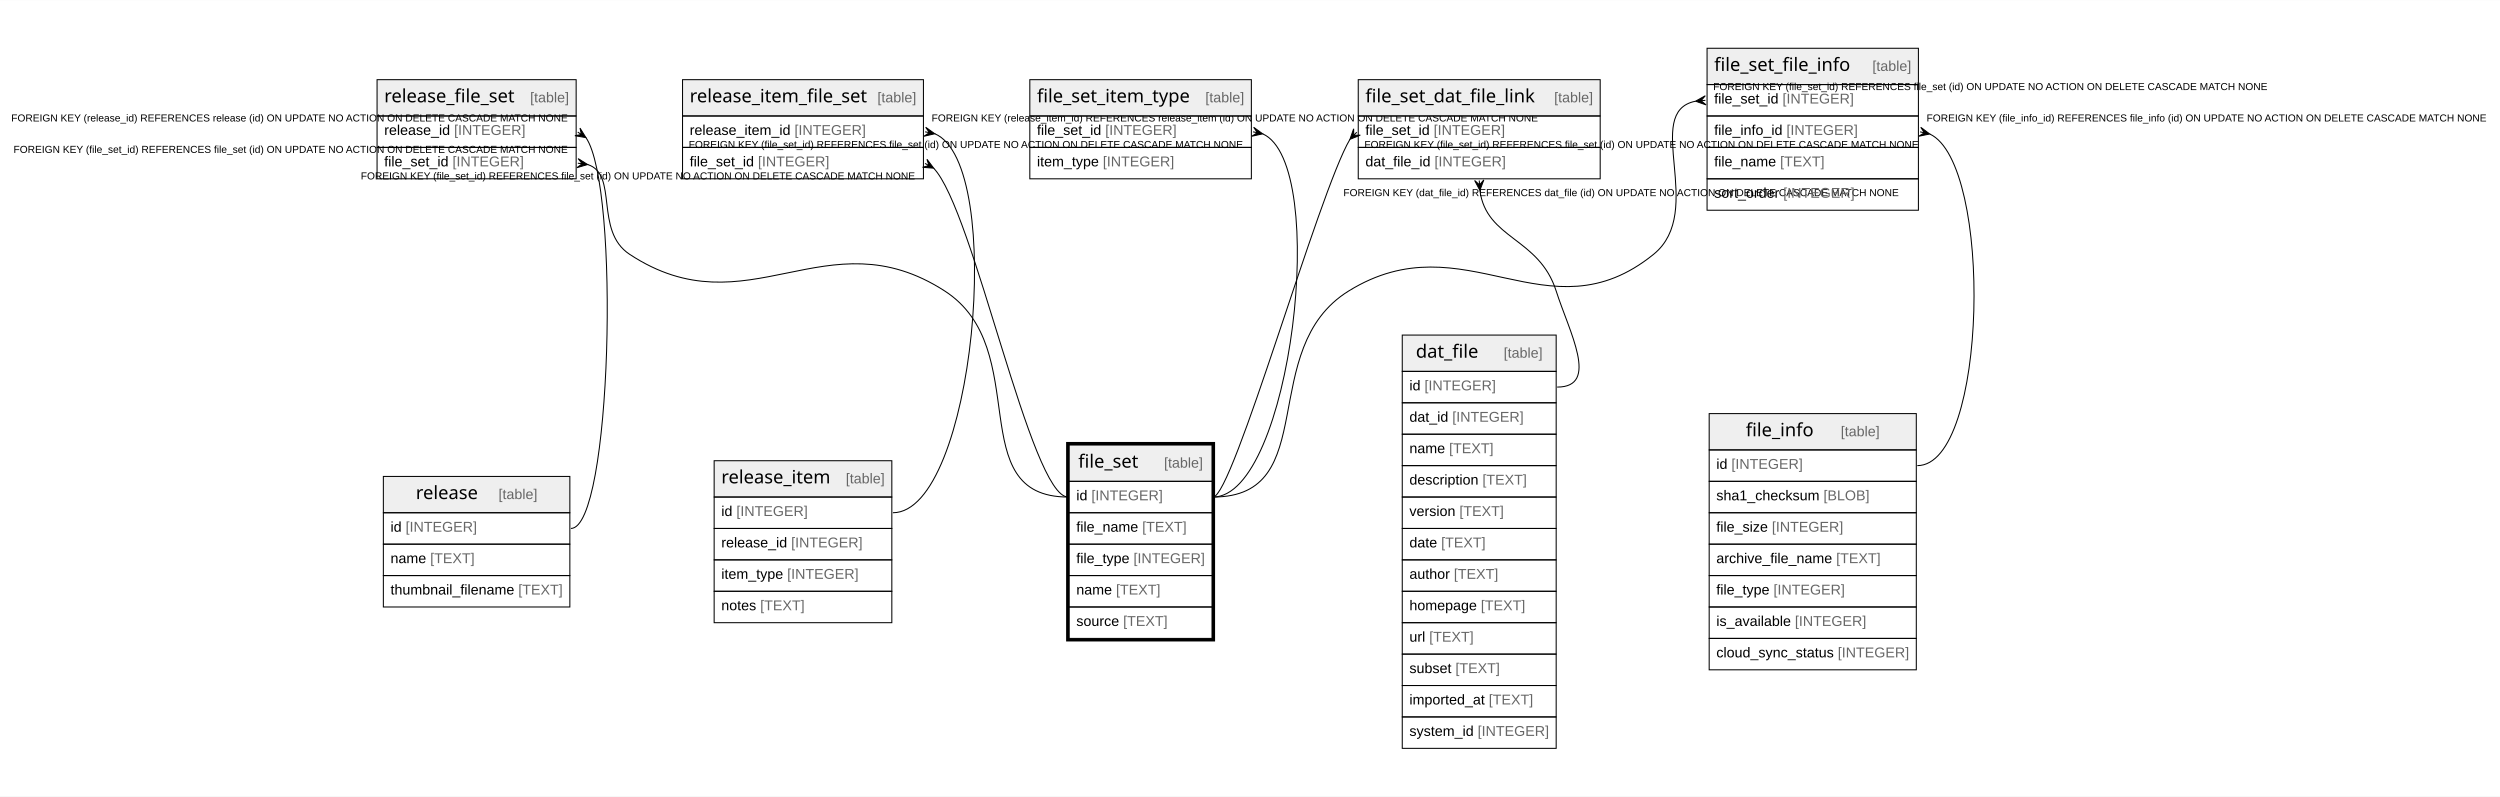
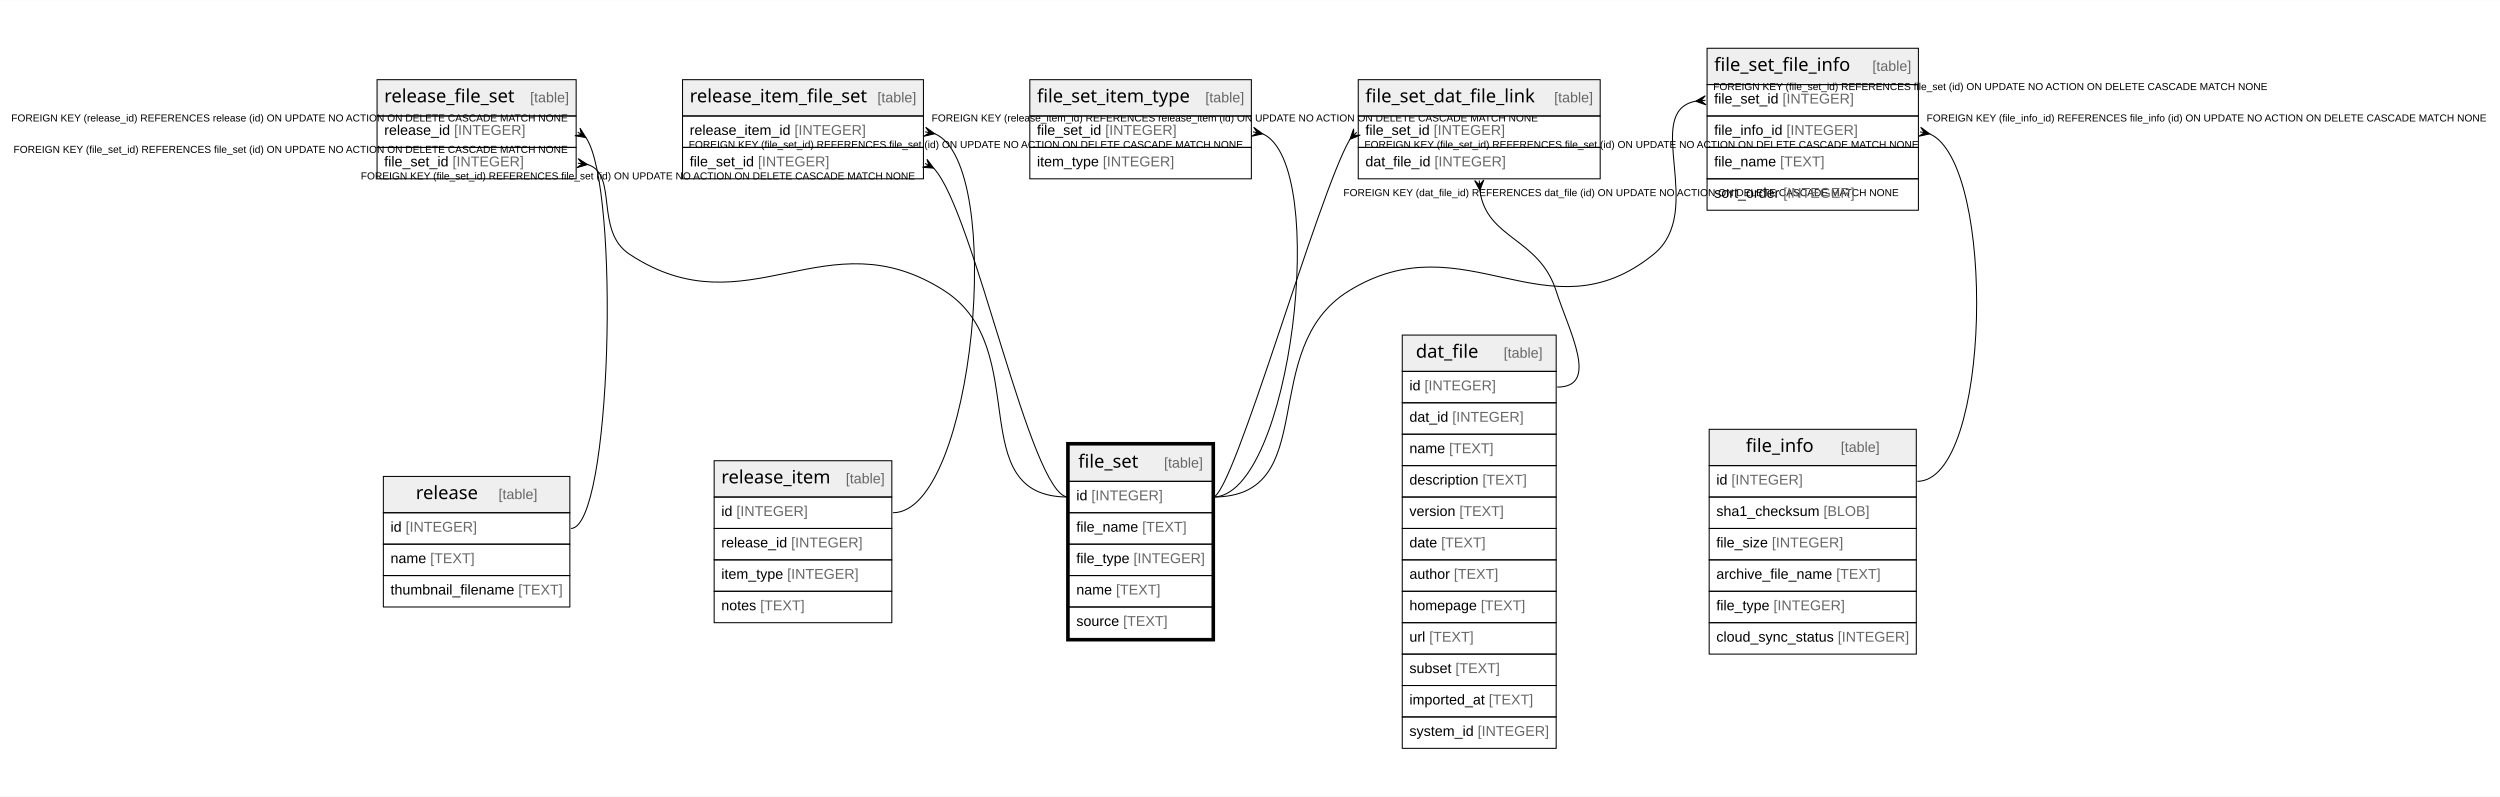
<svg xmlns="http://www.w3.org/2000/svg" width="2451pt" height="781pt" viewBox="0.00 0.00 2451.11 780.80">
  <g id="graph0" class="graph" transform="scale(1 1) rotate(0) translate(4 776.8)">
    <polygon fill="white" stroke="none" points="-4,4 -4,-776.8 2447.11,-776.8 2447.11,4 -4,4" />
    <g id="node1" class="node">
      <polygon fill="#efefef" stroke="none" points="1044.26,-305 1044.26,-340.6 1184.31,-340.6 1184.31,-305 1044.26,-305" />
      <polygon fill="none" stroke="black" points="1044.26,-305 1044.26,-340.6 1184.31,-340.6 1184.31,-305 1044.26,-305" />
      <text text-anchor="start" x="1053.17" y="-318.4" font-family="Arial Bold" font-size="18.00">file_set</text>
      <text text-anchor="start" x="1106.15" y="-318.4" font-family="Arial" font-size="14.00">    </text>
      <text text-anchor="start" x="1137.26" y="-318.4" font-family="Arial" font-size="14.00" fill="#666666">[table]</text>
      <polygon fill="none" stroke="black" points="1044.26,-274.2 1044.26,-305 1184.31,-305 1184.31,-274.2 1044.26,-274.2" />
      <text text-anchor="start" x="1051.26" y="-286.4" font-family="Arial" font-size="14.00">id </text>
      <text text-anchor="start" x="1066.05" y="-286.4" font-family="Arial" font-size="14.00" fill="#666666">[INTEGER]</text>
      <polygon fill="none" stroke="black" points="1044.26,-243.4 1044.26,-274.2 1184.31,-274.2 1184.31,-243.4 1044.26,-243.4" />
      <text text-anchor="start" x="1051.26" y="-255.6" font-family="Arial" font-size="14.00">file_name </text>
      <text text-anchor="start" x="1115.86" y="-255.6" font-family="Arial" font-size="14.00" fill="#666666">[TEXT]</text>
      <polygon fill="none" stroke="black" points="1044.26,-212.6 1044.26,-243.4 1184.31,-243.4 1184.31,-212.6 1044.26,-212.6" />
      <text text-anchor="start" x="1051.26" y="-224.8" font-family="Arial" font-size="14.00">file_type </text>
      <text text-anchor="start" x="1107.3" y="-224.8" font-family="Arial" font-size="14.00" fill="#666666">[INTEGER]</text>
      <polygon fill="none" stroke="black" points="1044.26,-181.8 1044.26,-212.6 1184.31,-212.6 1184.31,-181.8 1044.26,-181.8" />
      <text text-anchor="start" x="1051.26" y="-194" font-family="Arial" font-size="14.00">name </text>
      <text text-anchor="start" x="1090.17" y="-194" font-family="Arial" font-size="14.00" fill="#666666">[TEXT]</text>
      <polygon fill="none" stroke="black" points="1044.26,-151 1044.26,-181.8 1184.31,-181.8 1184.31,-151 1044.26,-151" />
      <text text-anchor="start" x="1051.26" y="-163.2" font-family="Arial" font-size="14.00">source </text>
      <text text-anchor="start" x="1097.17" y="-163.2" font-family="Arial" font-size="14.00" fill="#666666">[TEXT]</text>
      <polygon fill="none" stroke="black" stroke-width="3" points="1042.76,-149.5 1042.76,-342.1 1185.81,-342.1 1185.81,-149.5 1042.76,-149.5" />
    </g>
    <g id="node2" class="node">
      <polygon fill="#efefef" stroke="none" points="365.69,-663.2 365.69,-698.8 560.88,-698.8 560.88,-663.2 365.69,-663.2" />
      <polygon fill="none" stroke="black" points="365.69,-663.2 365.69,-698.8 560.88,-698.8 560.88,-663.2 365.69,-663.2" />
      <text text-anchor="start" x="372.69" y="-676.6" font-family="Arial Bold" font-size="18.00">release_file_set</text>
      <text text-anchor="start" x="484.63" y="-676.6" font-family="Arial" font-size="14.00">    </text>
      <text text-anchor="start" x="515.74" y="-676.6" font-family="Arial" font-size="14.00" fill="#666666">[table]</text>
      <polygon fill="none" stroke="black" points="365.69,-632.4 365.69,-663.2 560.88,-663.2 560.88,-632.4 365.69,-632.4" />
      <text text-anchor="start" x="372.69" y="-644.6" font-family="Arial" font-size="14.00">release_id </text>
      <text text-anchor="start" x="441.18" y="-644.6" font-family="Arial" font-size="14.00" fill="#666666">[INTEGER]</text>
      <polygon fill="none" stroke="black" points="365.69,-601.6 365.69,-632.4 560.88,-632.4 560.88,-601.6 365.69,-601.6" />
      <text text-anchor="start" x="372.69" y="-613.8" font-family="Arial" font-size="14.00">file_set_id </text>
      <text text-anchor="start" x="439.62" y="-613.8" font-family="Arial" font-size="14.00" fill="#666666">[INTEGER]</text>
    </g>
    <g id="edge1" class="edge">
      <path fill="none" stroke="black" d="M572.05,-615.64C602.62,-606.26 578.3,-550.65 613.28,-527.6 728.75,-451.54 806.15,-566.63 922.28,-491.6 1010.18,-434.81 938.62,-289.6 1043.26,-289.6" />
      <polygon fill="black" stroke="black" points="572.12,-615.63 561.62,-612.5 566.84,-616.34 562.54,-616.91 562.54,-616.91 562.54,-616.91 566.84,-616.34 562.81,-621.42 572.12,-615.63" />
      <text text-anchor="start" x="9.23" y="-627" font-family="Arial" font-size="10.00">FOREIGN KEY (file_set_id) REFERENCES file_set (id) ON UPDATE NO ACTION ON DELETE CASCADE MATCH NONE</text>
    </g>
    <g id="node3" class="node">
      <polygon fill="#efefef" stroke="none" points="371.86,-274.2 371.86,-309.8 554.71,-309.8 554.71,-274.2 371.86,-274.2" />
      <polygon fill="none" stroke="black" points="371.86,-274.2 371.86,-309.8 554.71,-309.8 554.71,-274.2 371.86,-274.2" />
      <text text-anchor="start" x="403.68" y="-287.6" font-family="Arial Bold" font-size="18.00">release</text>
      <text text-anchor="start" x="453.64" y="-287.6" font-family="Arial" font-size="14.00">    </text>
      <text text-anchor="start" x="484.75" y="-287.6" font-family="Arial" font-size="14.00" fill="#666666">[table]</text>
      <polygon fill="none" stroke="black" points="371.86,-243.4 371.86,-274.2 554.71,-274.2 554.71,-243.4 371.86,-243.4" />
      <text text-anchor="start" x="378.86" y="-255.6" font-family="Arial" font-size="14.00">id </text>
      <text text-anchor="start" x="393.64" y="-255.6" font-family="Arial" font-size="14.00" fill="#666666">[INTEGER]</text>
      <polygon fill="none" stroke="black" points="371.86,-212.6 371.86,-243.4 554.71,-243.4 554.71,-212.6 371.86,-212.6" />
      <text text-anchor="start" x="378.86" y="-224.8" font-family="Arial" font-size="14.00">name </text>
      <text text-anchor="start" x="417.77" y="-224.8" font-family="Arial" font-size="14.00" fill="#666666">[TEXT]</text>
      <polygon fill="none" stroke="black" points="371.86,-181.8 371.86,-212.6 554.71,-212.6 554.71,-181.8 371.86,-181.8" />
      <text text-anchor="start" x="378.86" y="-194" font-family="Arial" font-size="14.00">thumbnail_filename </text>
      <text text-anchor="start" x="504.15" y="-194" font-family="Arial" font-size="14.00" fill="#666666">[TEXT]</text>
    </g>
    <g id="edge2" class="edge">
      <path fill="none" stroke="black" d="M570.48,-642C604.02,-593.61 595.82,-258.8 555.71,-258.8" />
      <polygon fill="black" stroke="black" points="570.45,-642.02 559.64,-643.88 566.03,-645 562.44,-647.43 562.44,-647.43 562.44,-647.43 566.03,-645 564.67,-651.34 570.45,-642.02" />
      <text text-anchor="start" x="7" y="-657.8" font-family="Arial" font-size="10.00">FOREIGN KEY (release_id) REFERENCES release (id) ON UPDATE NO ACTION ON DELETE CASCADE MATCH NONE</text>
    </g>
    <g id="node4" class="node">
      <polygon fill="#efefef" stroke="none" points="665.19,-663.2 665.19,-698.8 901.38,-698.8 901.38,-663.2 665.19,-663.2" />
      <polygon fill="none" stroke="black" points="665.19,-663.2 665.19,-698.8 901.38,-698.8 901.38,-663.2 665.19,-663.2" />
      <text text-anchor="start" x="672.19" y="-676.6" font-family="Arial Bold" font-size="18.00">release_item_file_set</text>
      <text text-anchor="start" x="825.12" y="-676.6" font-family="Arial" font-size="14.00">    </text>
      <text text-anchor="start" x="856.24" y="-676.6" font-family="Arial" font-size="14.00" fill="#666666">[table]</text>
      <polygon fill="none" stroke="black" points="665.19,-632.4 665.19,-663.2 901.38,-663.2 901.38,-632.4 665.19,-632.4" />
      <text text-anchor="start" x="672.19" y="-644.6" font-family="Arial" font-size="14.00">release_item_id </text>
      <text text-anchor="start" x="774.92" y="-644.6" font-family="Arial" font-size="14.00" fill="#666666">[INTEGER]</text>
      <polygon fill="none" stroke="black" points="665.19,-601.6 665.19,-632.4 901.38,-632.4 901.38,-601.6 665.19,-601.6" />
      <text text-anchor="start" x="672.19" y="-613.8" font-family="Arial" font-size="14.00">file_set_id </text>
      <text text-anchor="start" x="739.12" y="-613.8" font-family="Arial" font-size="14.00" fill="#666666">[INTEGER]</text>
    </g>
    <g id="edge3" class="edge">
      <path fill="none" stroke="black" d="M911.29,-612.12C950.78,-571.39 1006.52,-289.6 1043.26,-289.6" />
      <polygon fill="black" stroke="black" points="911.44,-612.04 900.51,-612.89 906.76,-614.6 902.96,-616.68 902.96,-616.68 902.96,-616.68 906.76,-614.6 904.83,-620.79 911.44,-612.04" />
      <text text-anchor="start" x="349.72" y="-601" font-family="Arial" font-size="10.00">FOREIGN KEY (file_set_id) REFERENCES file_set (id) ON UPDATE NO ACTION ON DELETE CASCADE MATCH NONE</text>
    </g>
    <g id="node5" class="node">
      <polygon fill="#efefef" stroke="none" points="696.18,-289.6 696.18,-325.2 870.39,-325.2 870.39,-289.6 696.18,-289.6" />
      <polygon fill="none" stroke="black" points="696.18,-289.6 696.18,-325.2 870.39,-325.2 870.39,-289.6 696.18,-289.6" />
      <text text-anchor="start" x="703.18" y="-303" font-family="Arial Bold" font-size="18.00">release_item</text>
      <text text-anchor="start" x="794.13" y="-303" font-family="Arial" font-size="14.00">    </text>
      <text text-anchor="start" x="825.25" y="-303" font-family="Arial" font-size="14.00" fill="#666666">[table]</text>
      <polygon fill="none" stroke="black" points="696.18,-258.8 696.18,-289.6 870.39,-289.6 870.39,-258.8 696.18,-258.8" />
      <text text-anchor="start" x="703.18" y="-271" font-family="Arial" font-size="14.00">id </text>
      <text text-anchor="start" x="717.97" y="-271" font-family="Arial" font-size="14.00" fill="#666666">[INTEGER]</text>
      <polygon fill="none" stroke="black" points="696.18,-228 696.18,-258.8 870.39,-258.8 870.39,-228 696.18,-228" />
      <text text-anchor="start" x="703.18" y="-240.2" font-family="Arial" font-size="14.00">release_id </text>
      <text text-anchor="start" x="771.67" y="-240.2" font-family="Arial" font-size="14.00" fill="#666666">[INTEGER]</text>
      <polygon fill="none" stroke="black" points="696.18,-197.2 696.18,-228 870.39,-228 870.39,-197.2 696.18,-197.2" />
      <text text-anchor="start" x="703.18" y="-209.4" font-family="Arial" font-size="14.00">item_type </text>
      <text text-anchor="start" x="767.77" y="-209.4" font-family="Arial" font-size="14.00" fill="#666666">[INTEGER]</text>
      <polygon fill="none" stroke="black" points="696.18,-166.4 696.18,-197.2 870.39,-197.2 870.39,-166.4 696.18,-166.4" />
      <text text-anchor="start" x="703.18" y="-178.6" font-family="Arial" font-size="14.00">notes </text>
      <text text-anchor="start" x="741.32" y="-178.6" font-family="Arial" font-size="14.00" fill="#666666">[TEXT]</text>
    </g>
    <g id="edge4" class="edge">
      <path fill="none" stroke="black" d="M912.49,-645.79C982.92,-616.38 951.11,-274.2 871.39,-274.2" />
      <polygon fill="black" stroke="black" points="912.51,-645.78 901.83,-643.32 907.28,-646.83 903.03,-647.67 903.03,-647.67 903.03,-647.67 907.28,-646.83 903.58,-652.15 912.51,-645.78" />
      <text text-anchor="start" x="909.38" y="-657.8" font-family="Arial" font-size="10.00">FOREIGN KEY (release_item_id) REFERENCES release_item (id) ON UPDATE NO ACTION ON DELETE CASCADE MATCH NONE</text>
    </g>
    <g id="node6" class="node">
      <polygon fill="#efefef" stroke="none" points="1005.68,-663.2 1005.68,-698.8 1222.89,-698.8 1222.89,-663.2 1005.68,-663.2" />
      <polygon fill="none" stroke="black" points="1005.68,-663.2 1005.68,-698.8 1222.89,-698.8 1222.89,-663.2 1005.68,-663.2" />
      <text text-anchor="start" x="1012.68" y="-676.6" font-family="Arial Bold" font-size="18.00">file_set_item_type</text>
      <text text-anchor="start" x="1146.64" y="-676.6" font-family="Arial" font-size="14.00">    </text>
      <text text-anchor="start" x="1177.76" y="-676.6" font-family="Arial" font-size="14.00" fill="#666666">[table]</text>
      <polygon fill="none" stroke="black" points="1005.68,-632.4 1005.68,-663.2 1222.89,-663.2 1222.89,-632.4 1005.68,-632.4" />
      <text text-anchor="start" x="1012.68" y="-644.6" font-family="Arial" font-size="14.00">file_set_id </text>
      <text text-anchor="start" x="1079.61" y="-644.6" font-family="Arial" font-size="14.00" fill="#666666">[INTEGER]</text>
      <polygon fill="none" stroke="black" points="1005.68,-601.6 1005.68,-632.4 1222.89,-632.4 1222.89,-601.6 1005.68,-601.6" />
      <text text-anchor="start" x="1012.68" y="-613.8" font-family="Arial" font-size="14.00">item_type </text>
      <text text-anchor="start" x="1077.26" y="-613.8" font-family="Arial" font-size="14.00" fill="#666666">[INTEGER]</text>
    </g>
    <g id="edge5" class="edge">
      <path fill="none" stroke="black" d="M1233.97,-645.7C1300.4,-616.34 1261.77,-289.6 1185.31,-289.6" />
      <polygon fill="black" stroke="black" points="1234.01,-645.69 1223.3,-643.33 1228.79,-646.78 1224.55,-647.66 1224.55,-647.66 1224.55,-647.66 1228.79,-646.78 1225.14,-652.14 1234.01,-645.69" />
      <text text-anchor="start" x="671.24" y="-631.8" font-family="Arial" font-size="10.00">FOREIGN KEY (file_set_id) REFERENCES file_set (id) ON UPDATE NO ACTION ON DELETE CASCADE MATCH NONE</text>
    </g>
    <g id="node7" class="node">
      <polygon fill="#efefef" stroke="none" points="1327.68,-663.2 1327.68,-698.8 1564.89,-698.8 1564.89,-663.2 1327.68,-663.2" />
      <polygon fill="none" stroke="black" points="1327.68,-663.2 1327.68,-698.8 1564.89,-698.8 1564.89,-663.2 1327.68,-663.2" />
      <text text-anchor="start" x="1334.68" y="-676.6" font-family="Arial Bold" font-size="18.00">file_set_dat_file_link</text>
      <text text-anchor="start" x="1488.64" y="-676.6" font-family="Arial" font-size="14.00">    </text>
      <text text-anchor="start" x="1519.75" y="-676.6" font-family="Arial" font-size="14.00" fill="#666666">[table]</text>
      <polygon fill="none" stroke="black" points="1327.68,-632.4 1327.68,-663.2 1564.89,-663.2 1564.89,-632.4 1327.68,-632.4" />
      <text text-anchor="start" x="1334.68" y="-644.6" font-family="Arial" font-size="14.00">file_set_id </text>
      <text text-anchor="start" x="1401.61" y="-644.6" font-family="Arial" font-size="14.00" fill="#666666">[INTEGER]</text>
      <polygon fill="none" stroke="black" points="1327.68,-601.6 1327.68,-632.4 1564.89,-632.4 1564.89,-601.6 1327.68,-601.6" />
      <text text-anchor="start" x="1334.68" y="-613.8" font-family="Arial" font-size="14.00">dat_file_id </text>
      <text text-anchor="start" x="1402.4" y="-613.8" font-family="Arial" font-size="14.00" fill="#666666">[INTEGER]</text>
    </g>
    <g id="edge6" class="edge">
      <path fill="none" stroke="black" d="M1319.55,-640.32C1288.91,-588.88 1204.86,-289.6 1185.31,-289.6" />
      <polygon fill="black" stroke="black" points="1319.55,-640.32 1323.19,-650.66 1323.23,-644.18 1326.22,-647.32 1326.22,-647.32 1326.22,-647.32 1323.23,-644.18 1329.71,-644.45 1319.55,-640.32" />
      <text text-anchor="start" x="1333.68" y="-631.8" font-family="Arial" font-size="10.00">FOREIGN KEY (file_set_id) REFERENCES file_set (id) ON UPDATE NO ACTION ON DELETE CASCADE MATCH NONE</text>
    </g>
    <g id="node8" class="node">
      <polygon fill="#efefef" stroke="none" points="1370.83,-412.8 1370.83,-448.4 1521.74,-448.4 1521.74,-412.8 1370.83,-412.8" />
      <polygon fill="none" stroke="black" points="1370.83,-412.8 1370.83,-448.4 1521.74,-448.4 1521.74,-412.8 1370.83,-412.8" />
      <text text-anchor="start" x="1384.17" y="-426.2" font-family="Arial Bold" font-size="18.00">dat_file</text>
      <text text-anchor="start" x="1439.15" y="-426.2" font-family="Arial" font-size="14.00">    </text>
      <text text-anchor="start" x="1470.26" y="-426.2" font-family="Arial" font-size="14.00" fill="#666666">[table]</text>
      <polygon fill="none" stroke="black" points="1370.83,-382 1370.83,-412.8 1521.74,-412.8 1521.74,-382 1370.83,-382" />
      <text text-anchor="start" x="1377.83" y="-394.2" font-family="Arial" font-size="14.00">id </text>
      <text text-anchor="start" x="1392.61" y="-394.2" font-family="Arial" font-size="14.00" fill="#666666">[INTEGER]</text>
      <polygon fill="none" stroke="black" points="1370.83,-351.2 1370.83,-382 1521.74,-382 1521.74,-351.2 1370.83,-351.2" />
      <text text-anchor="start" x="1377.83" y="-363.4" font-family="Arial" font-size="14.00">dat_id </text>
      <text text-anchor="start" x="1419.86" y="-363.4" font-family="Arial" font-size="14.00" fill="#666666">[INTEGER]</text>
      <polygon fill="none" stroke="black" points="1370.83,-320.4 1370.83,-351.2 1521.74,-351.2 1521.74,-320.4 1370.83,-320.4" />
      <text text-anchor="start" x="1377.83" y="-332.6" font-family="Arial" font-size="14.00">name </text>
      <text text-anchor="start" x="1416.74" y="-332.6" font-family="Arial" font-size="14.00" fill="#666666">[TEXT]</text>
      <polygon fill="none" stroke="black" points="1370.83,-289.6 1370.83,-320.4 1521.74,-320.4 1521.74,-289.6 1370.83,-289.6" />
      <text text-anchor="start" x="1377.83" y="-301.8" font-family="Arial" font-size="14.00">description </text>
      <text text-anchor="start" x="1449.42" y="-301.8" font-family="Arial" font-size="14.00" fill="#666666">[TEXT]</text>
      <polygon fill="none" stroke="black" points="1370.83,-258.8 1370.83,-289.6 1521.74,-289.6 1521.74,-258.8 1370.83,-258.8" />
      <text text-anchor="start" x="1377.83" y="-271" font-family="Arial" font-size="14.00">version </text>
      <text text-anchor="start" x="1426.85" y="-271" font-family="Arial" font-size="14.00" fill="#666666">[TEXT]</text>
      <polygon fill="none" stroke="black" points="1370.83,-228 1370.83,-258.8 1521.74,-258.8 1521.74,-228 1370.83,-228" />
      <text text-anchor="start" x="1377.83" y="-240.2" font-family="Arial" font-size="14.00">date </text>
      <text text-anchor="start" x="1408.96" y="-240.2" font-family="Arial" font-size="14.00" fill="#666666">[TEXT]</text>
      <polygon fill="none" stroke="black" points="1370.83,-197.2 1370.83,-228 1521.74,-228 1521.74,-197.2 1370.83,-197.2" />
      <text text-anchor="start" x="1377.83" y="-209.4" font-family="Arial" font-size="14.00">author </text>
      <text text-anchor="start" x="1421.41" y="-209.4" font-family="Arial" font-size="14.00" fill="#666666">[TEXT]</text>
      <polygon fill="none" stroke="black" points="1370.83,-166.4 1370.83,-197.2 1521.74,-197.2 1521.74,-166.4 1370.83,-166.4" />
      <text text-anchor="start" x="1377.83" y="-178.6" font-family="Arial" font-size="14.00">homepage </text>
      <text text-anchor="start" x="1447.88" y="-178.6" font-family="Arial" font-size="14.00" fill="#666666">[TEXT]</text>
      <polygon fill="none" stroke="black" points="1370.83,-135.6 1370.83,-166.4 1521.74,-166.4 1521.74,-135.6 1370.83,-135.6" />
      <text text-anchor="start" x="1377.83" y="-147.8" font-family="Arial" font-size="14.00">url </text>
      <text text-anchor="start" x="1397.27" y="-147.8" font-family="Arial" font-size="14.00" fill="#666666">[TEXT]</text>
      <polygon fill="none" stroke="black" points="1370.83,-104.8 1370.83,-135.6 1521.74,-135.6 1521.74,-104.8 1370.83,-104.8" />
      <text text-anchor="start" x="1377.83" y="-117" font-family="Arial" font-size="14.00">subset </text>
      <text text-anchor="start" x="1422.96" y="-117" font-family="Arial" font-size="14.00" fill="#666666">[TEXT]</text>
      <polygon fill="none" stroke="black" points="1370.83,-74 1370.83,-104.8 1521.74,-104.8 1521.74,-74 1370.83,-74" />
      <text text-anchor="start" x="1377.83" y="-86.2" font-family="Arial" font-size="14.00">imported_at </text>
      <text text-anchor="start" x="1455.65" y="-86.2" font-family="Arial" font-size="14.00" fill="#666666">[TEXT]</text>
      <polygon fill="none" stroke="black" points="1370.83,-43.2 1370.83,-74 1521.74,-74 1521.74,-43.2 1370.83,-43.2" />
      <text text-anchor="start" x="1377.83" y="-55.4" font-family="Arial" font-size="14.00">system_id </text>
      <text text-anchor="start" x="1444.74" y="-55.4" font-family="Arial" font-size="14.00" fill="#666666">[INTEGER]</text>
    </g>
    <g id="edge7" class="edge">
      <path fill="none" stroke="black" d="M1446.94,-590.28C1453.33,-542.2 1504.99,-544.24 1521.74,-491.6 1534.44,-451.7 1564.61,-397.4 1522.74,-397.4" />
      <polygon fill="black" stroke="black" points="1446.94,-590.29 1441.81,-599.98 1446.6,-595.61 1446.33,-599.93 1446.33,-599.93 1446.33,-599.93 1446.6,-595.61 1450.8,-600.55 1446.94,-590.29" />
      <text text-anchor="start" x="1313.09" y="-584.6" font-family="Arial" font-size="10.00">FOREIGN KEY (dat_file_id) REFERENCES dat_file (id) ON UPDATE NO ACTION ON DELETE CASCADE MATCH NONE</text>
    </g>
    <g id="node9" class="node">
      <polygon fill="#efefef" stroke="none" points="1669.68,-694 1669.68,-729.6 1876.89,-729.6 1876.89,-694 1669.68,-694" />
      <polygon fill="none" stroke="black" points="1669.68,-694 1669.68,-729.6 1876.89,-729.6 1876.89,-694 1669.68,-694" />
      <text text-anchor="start" x="1676.68" y="-707.4" font-family="Arial Bold" font-size="18.00">file_set_file_info</text>
      <text text-anchor="start" x="1800.64" y="-707.4" font-family="Arial" font-size="14.00">    </text>
      <text text-anchor="start" x="1831.75" y="-707.4" font-family="Arial" font-size="14.00" fill="#666666">[table]</text>
      <polygon fill="none" stroke="black" points="1669.68,-663.2 1669.68,-694 1876.89,-694 1876.89,-663.2 1669.68,-663.2" />
      <text text-anchor="start" x="1676.68" y="-675.4" font-family="Arial" font-size="14.00">file_set_id </text>
      <text text-anchor="start" x="1743.61" y="-675.4" font-family="Arial" font-size="14.00" fill="#666666">[INTEGER]</text>
      <polygon fill="none" stroke="black" points="1669.68,-632.4 1669.68,-663.2 1876.89,-663.2 1876.89,-632.4 1669.68,-632.4" />
      <text text-anchor="start" x="1676.68" y="-644.6" font-family="Arial" font-size="14.00">file_info_id </text>
      <text text-anchor="start" x="1747.5" y="-644.6" font-family="Arial" font-size="14.00" fill="#666666">[INTEGER]</text>
      <polygon fill="none" stroke="black" points="1669.68,-601.6 1669.68,-632.4 1876.89,-632.4 1876.89,-601.6 1669.68,-601.6" />
      <text text-anchor="start" x="1676.68" y="-613.8" font-family="Arial" font-size="14.00">file_name </text>
      <text text-anchor="start" x="1741.27" y="-613.8" font-family="Arial" font-size="14.00" fill="#666666">[TEXT]</text>
      <polygon fill="none" stroke="black" points="1669.68,-570.8 1669.68,-601.6 1876.89,-601.6 1876.89,-570.8 1669.68,-570.8" />
      <text text-anchor="start" x="1676.68" y="-583" font-family="Arial" font-size="14.00">sort_order </text>
      <text text-anchor="start" x="1744.37" y="-583" font-family="Arial" font-size="14.00" fill="#666666">[INTEGER]</text>
    </g>
    <g id="edge8" class="edge">
      <path fill="none" stroke="black" d="M1658.31,-677.67C1605.55,-667.15 1669.34,-569.81 1617.28,-527.6 1513.32,-443.3 1432.1,-562.04 1318.28,-491.6 1226.89,-435.03 1292.79,-289.6 1185.31,-289.6" />
      <polygon fill="black" stroke="black" points="1658.38,-677.68 1667.94,-683.05 1663.7,-678.15 1668.01,-678.54 1668.01,-678.54 1668.01,-678.54 1663.7,-678.15 1668.74,-674.09 1658.38,-677.68" />
      <text text-anchor="start" x="1675.68" y="-688.6" font-family="Arial" font-size="10.00">FOREIGN KEY (file_set_id) REFERENCES file_set (id) ON UPDATE NO ACTION ON DELETE CASCADE MATCH NONE</text>
    </g>
    <g id="node10" class="node">
-       <polygon fill="#efefef" stroke="none" points="1671.75,-335.8 1671.75,-371.4 1874.82,-371.4 1874.82,-335.8 1671.75,-335.8" />
-       <polygon fill="none" stroke="black" points="1671.75,-335.8 1671.75,-371.4 1874.82,-371.4 1874.82,-335.8 1671.75,-335.8" />
-       <text text-anchor="start" x="1707.67" y="-349.2" font-family="Arial Bold" font-size="18.00">file_info</text>
-       <text text-anchor="start" x="1769.65" y="-349.2" font-family="Arial" font-size="14.00">    </text>
-       <text text-anchor="start" x="1800.76" y="-349.2" font-family="Arial" font-size="14.00" fill="#666666">[table]</text>
-       <polygon fill="none" stroke="black" points="1671.75,-305 1671.75,-335.8 1874.82,-335.8 1874.82,-305 1671.75,-305" />
-       <text text-anchor="start" x="1678.75" y="-317.2" font-family="Arial" font-size="14.00">id </text>
-       <text text-anchor="start" x="1693.53" y="-317.2" font-family="Arial" font-size="14.00" fill="#666666">[INTEGER]</text>
-       <polygon fill="none" stroke="black" points="1671.75,-274.2 1671.75,-305 1874.82,-305 1874.82,-274.2 1671.75,-274.2" />
-       <text text-anchor="start" x="1678.75" y="-286.4" font-family="Arial" font-size="14.00">sha1_checksum </text>
-       <text text-anchor="start" x="1783.8" y="-286.4" font-family="Arial" font-size="14.00" fill="#666666">[BLOB]</text>
-       <polygon fill="none" stroke="black" points="1671.75,-243.4 1671.75,-274.2 1874.82,-274.2 1874.82,-243.4 1671.75,-243.4" />
-       <text text-anchor="start" x="1678.75" y="-255.6" font-family="Arial" font-size="14.00">file_size </text>
-       <text text-anchor="start" x="1733.22" y="-255.6" font-family="Arial" font-size="14.00" fill="#666666">[INTEGER]</text>
-       <polygon fill="none" stroke="black" points="1671.75,-212.6 1671.75,-243.4 1874.82,-243.4 1874.82,-212.6 1671.75,-212.6" />
-       <text text-anchor="start" x="1678.75" y="-224.8" font-family="Arial" font-size="14.00">archive_file_name </text>
-       <text text-anchor="start" x="1796.26" y="-224.8" font-family="Arial" font-size="14.00" fill="#666666">[TEXT]</text>
-       <polygon fill="none" stroke="black" points="1671.75,-181.8 1671.75,-212.6 1874.82,-212.6 1874.82,-181.8 1671.75,-181.8" />
-       <text text-anchor="start" x="1678.75" y="-194" font-family="Arial" font-size="14.00">file_type </text>
-       <text text-anchor="start" x="1734.78" y="-194" font-family="Arial" font-size="14.00" fill="#666666">[INTEGER]</text>
-       <polygon fill="none" stroke="black" points="1671.75,-151 1671.75,-181.8 1874.82,-181.8 1874.82,-151 1671.75,-151" />
-       <text text-anchor="start" x="1678.75" y="-163.2" font-family="Arial" font-size="14.00">is_available </text>
-       <text text-anchor="start" x="1755.79" y="-163.2" font-family="Arial" font-size="14.00" fill="#666666">[INTEGER]</text>
-       <polygon fill="none" stroke="black" points="1671.75,-120.2 1671.75,-151 1874.82,-151 1874.82,-120.2 1671.75,-120.2" />
-       <text text-anchor="start" x="1678.75" y="-132.4" font-family="Arial" font-size="14.00">cloud_sync_status </text>
-       <text text-anchor="start" x="1797.82" y="-132.4" font-family="Arial" font-size="14.00" fill="#666666">[INTEGER]</text>
+       <polygon fill="#efefef" stroke="none" points="1671.75,-320.4 1671.75,-356 1874.82,-356 1874.82,-320.4 1671.75,-320.4" />
+       <polygon fill="none" stroke="black" points="1671.75,-320.4 1671.75,-356 1874.82,-356 1874.82,-320.4 1671.75,-320.4" />
+       <text text-anchor="start" x="1707.67" y="-333.8" font-family="Arial Bold" font-size="18.00">file_info</text>
+       <text text-anchor="start" x="1769.65" y="-333.8" font-family="Arial" font-size="14.00">    </text>
+       <text text-anchor="start" x="1800.76" y="-333.8" font-family="Arial" font-size="14.00" fill="#666666">[table]</text>
+       <polygon fill="none" stroke="black" points="1671.75,-289.6 1671.75,-320.4 1874.82,-320.4 1874.82,-289.6 1671.75,-289.6" />
+       <text text-anchor="start" x="1678.75" y="-301.8" font-family="Arial" font-size="14.00">id </text>
+       <text text-anchor="start" x="1693.53" y="-301.8" font-family="Arial" font-size="14.00" fill="#666666">[INTEGER]</text>
+       <polygon fill="none" stroke="black" points="1671.75,-258.8 1671.75,-289.6 1874.82,-289.6 1874.82,-258.8 1671.75,-258.8" />
+       <text text-anchor="start" x="1678.75" y="-271" font-family="Arial" font-size="14.00">sha1_checksum </text>
+       <text text-anchor="start" x="1783.8" y="-271" font-family="Arial" font-size="14.00" fill="#666666">[BLOB]</text>
+       <polygon fill="none" stroke="black" points="1671.75,-228 1671.75,-258.8 1874.82,-258.8 1874.82,-228 1671.75,-228" />
+       <text text-anchor="start" x="1678.75" y="-240.2" font-family="Arial" font-size="14.00">file_size </text>
+       <text text-anchor="start" x="1733.22" y="-240.2" font-family="Arial" font-size="14.00" fill="#666666">[INTEGER]</text>
+       <polygon fill="none" stroke="black" points="1671.75,-197.2 1671.75,-228 1874.82,-228 1874.82,-197.2 1671.75,-197.2" />
+       <text text-anchor="start" x="1678.75" y="-209.4" font-family="Arial" font-size="14.00">archive_file_name </text>
+       <text text-anchor="start" x="1796.26" y="-209.4" font-family="Arial" font-size="14.00" fill="#666666">[TEXT]</text>
+       <polygon fill="none" stroke="black" points="1671.75,-166.4 1671.75,-197.2 1874.82,-197.2 1874.82,-166.4 1671.75,-166.4" />
+       <text text-anchor="start" x="1678.75" y="-178.6" font-family="Arial" font-size="14.00">file_type </text>
+       <text text-anchor="start" x="1734.78" y="-178.6" font-family="Arial" font-size="14.00" fill="#666666">[INTEGER]</text>
+       <polygon fill="none" stroke="black" points="1671.75,-135.6 1671.75,-166.4 1874.82,-166.4 1874.82,-135.6 1671.75,-135.6" />
+       <text text-anchor="start" x="1678.75" y="-147.8" font-family="Arial" font-size="14.00">cloud_sync_status </text>
+       <text text-anchor="start" x="1797.82" y="-147.8" font-family="Arial" font-size="14.00" fill="#666666">[INTEGER]</text>
    </g>
    <g id="edge9" class="edge">
-       <path fill="none" stroke="black" d="M1888.02,-645.53C1950.28,-616.61 1945.03,-320.4 1875.82,-320.4" />
-       <polygon fill="black" stroke="black" points="1887.98,-645.54 1877.24,-643.34 1882.77,-646.71 1878.55,-647.65 1878.55,-647.65 1878.55,-647.65 1882.77,-646.71 1879.2,-652.12 1887.98,-645.54" />
+       <path fill="none" stroke="black" d="M1888.09,-645.61C1953.71,-616.42 1948.43,-305 1875.82,-305" />
+       <polygon fill="black" stroke="black" points="1888,-645.63 1877.28,-643.33 1882.78,-646.75 1878.55,-647.66 1878.55,-647.66 1878.55,-647.66 1882.78,-646.75 1879.16,-652.13 1888,-645.63" />
      <text text-anchor="start" x="1884.89" y="-657.8" font-family="Arial" font-size="10.00">FOREIGN KEY (file_info_id) REFERENCES file_info (id) ON UPDATE NO ACTION ON DELETE CASCADE MATCH NONE</text>
    </g>
  </g>
</svg>
